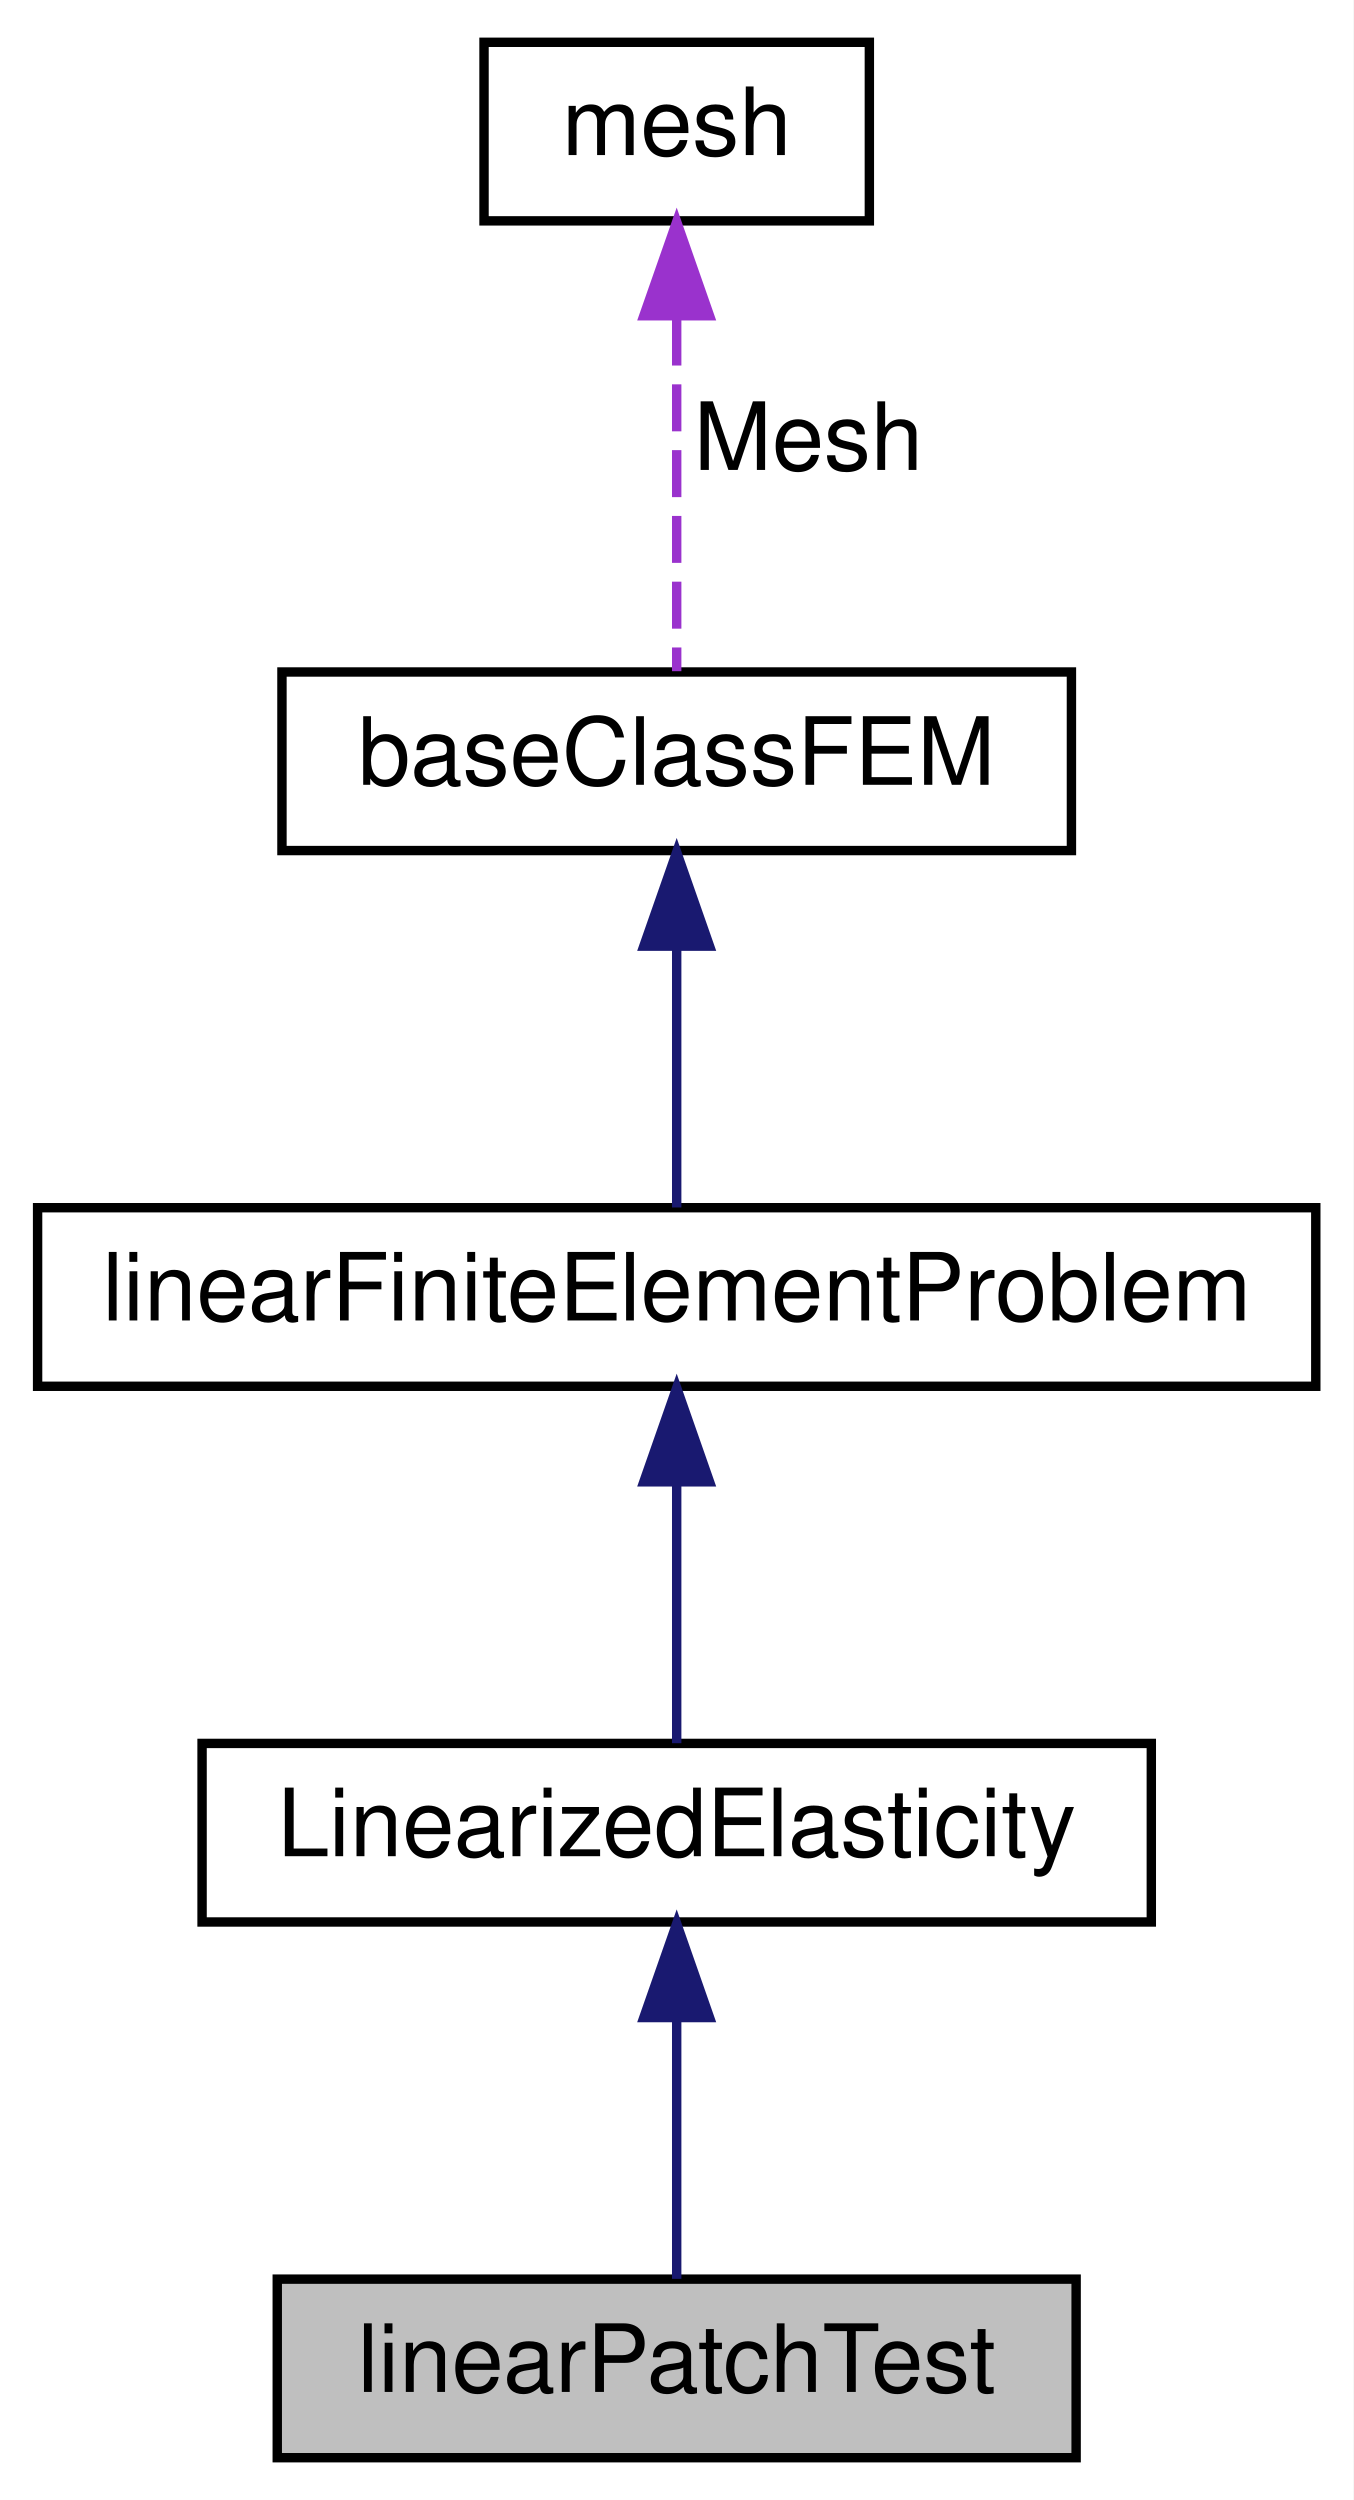
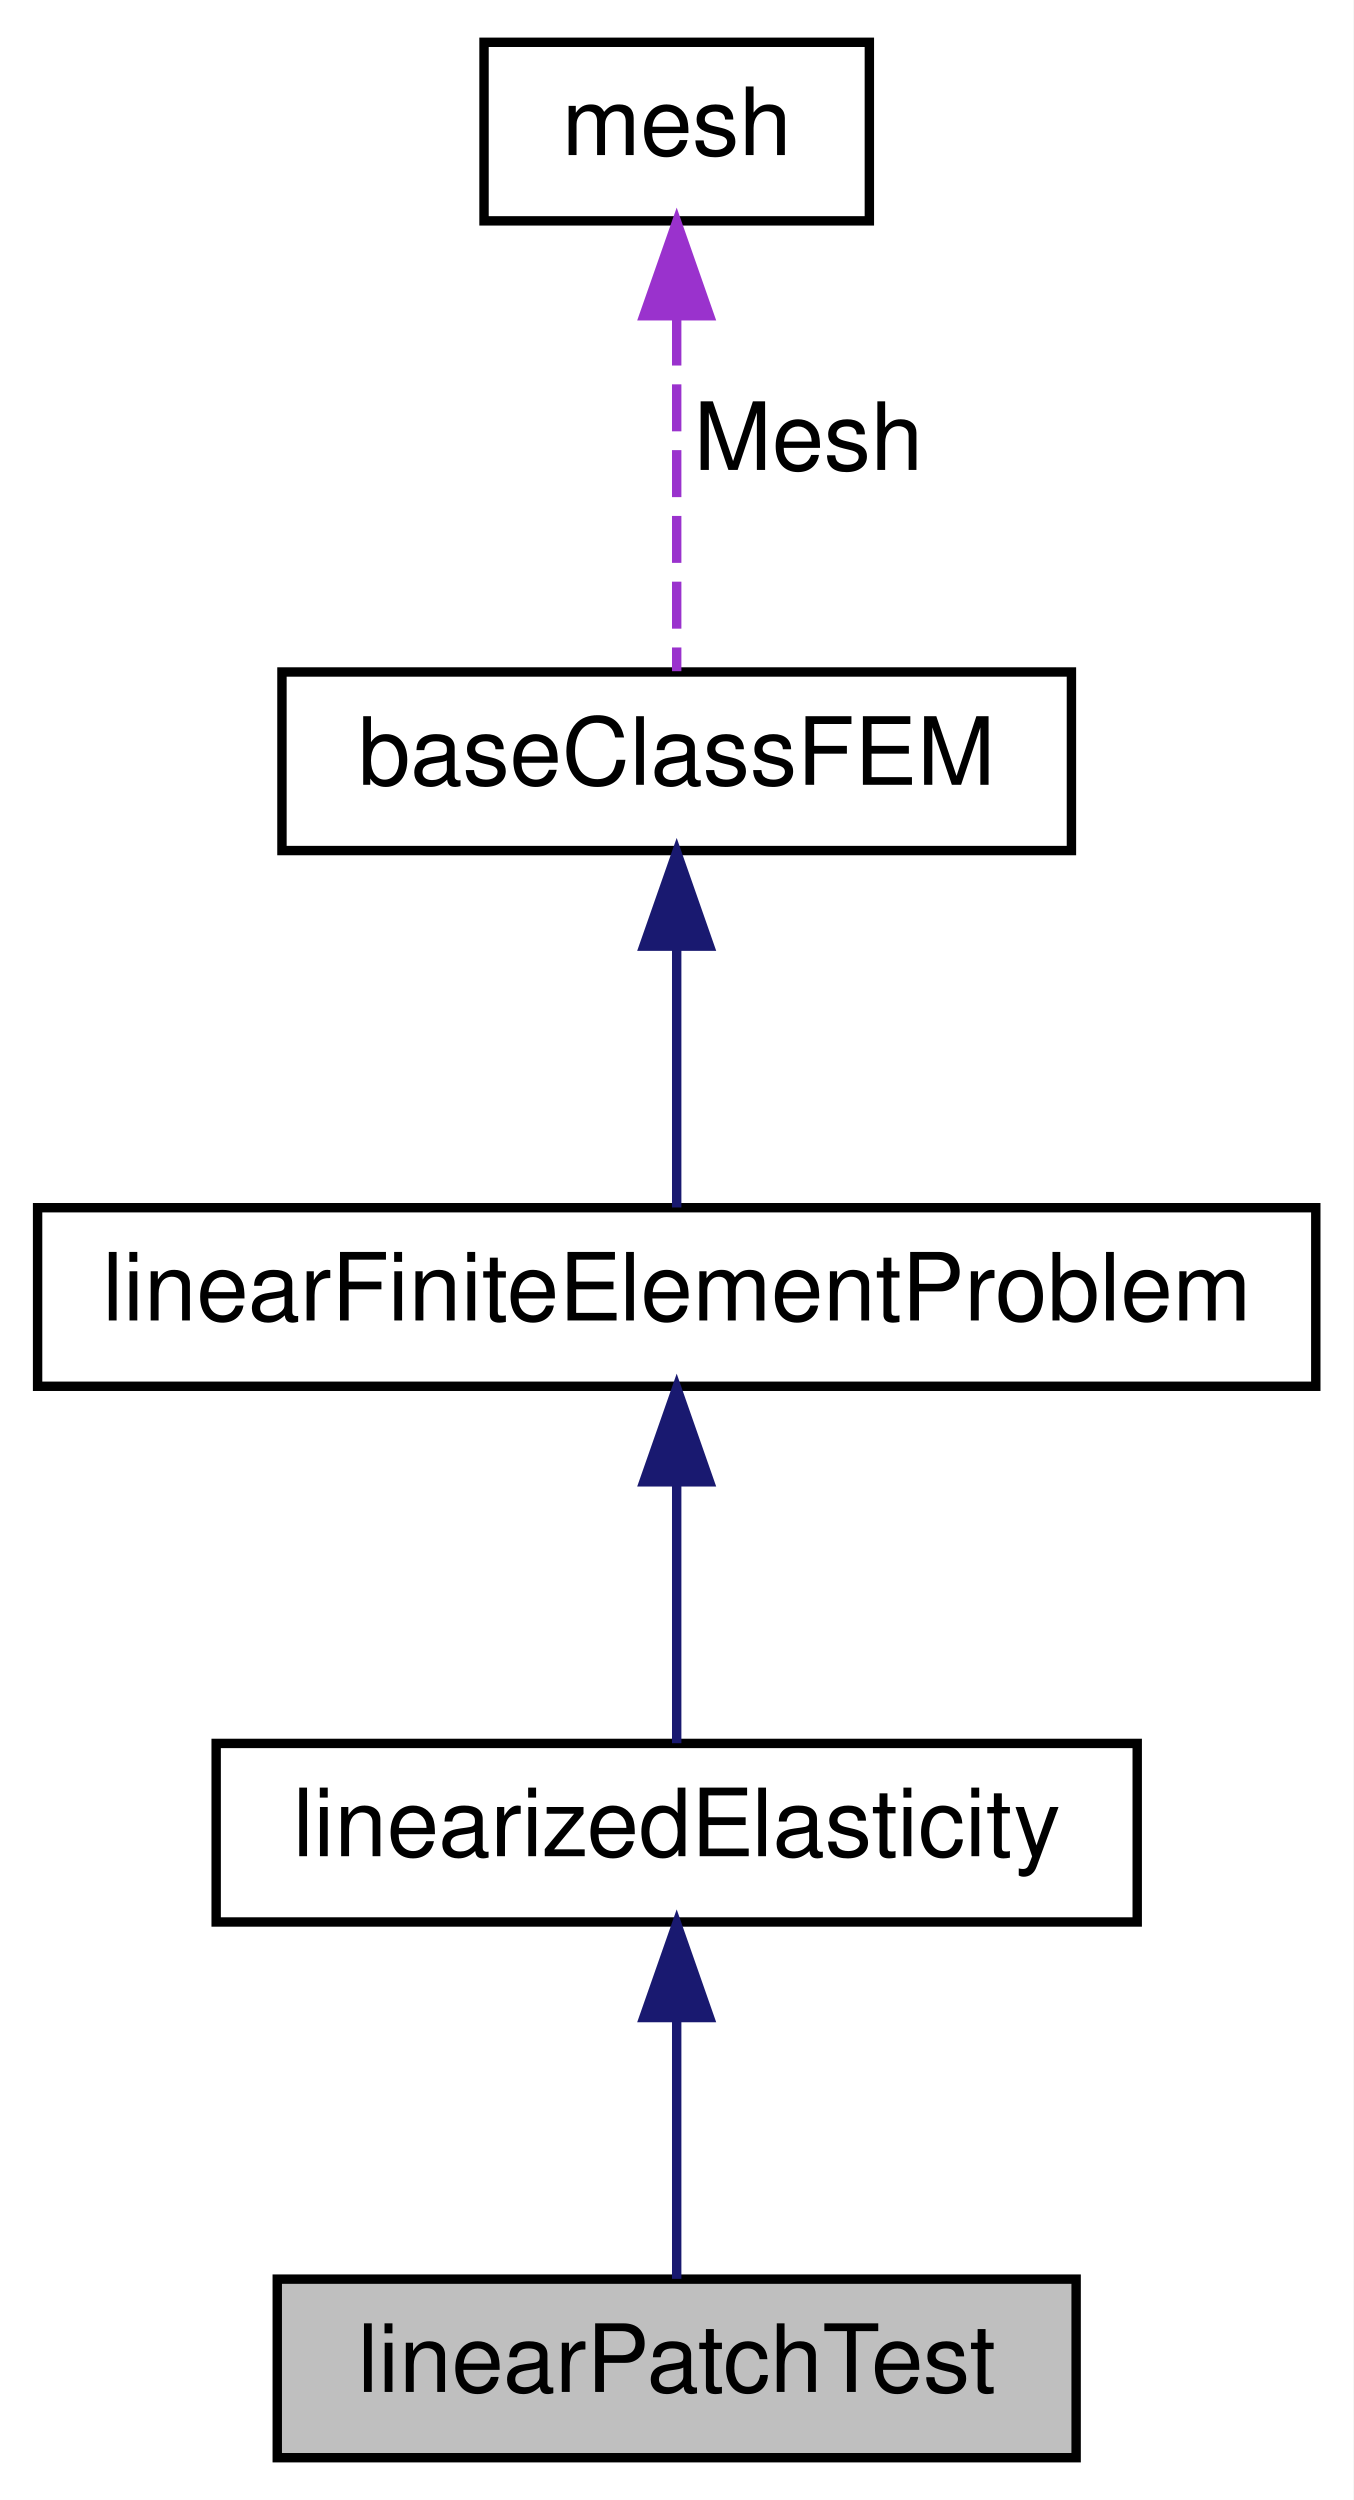
<svg xmlns="http://www.w3.org/2000/svg" xmlns:xlink="http://www.w3.org/1999/xlink" width="144pt" height="266pt" viewBox="0.00 0.00 144.00 266.00">
  <g id="graph0" class="graph" transform="scale(1 1) rotate(0) translate(4 262)">
    <polygon fill="#ffffff" stroke="transparent" points="-4,4 -4,-262 140,-262 140,4 -4,4" />
    <g id="node1" class="node">
      <polygon fill="#bfbfbf" stroke="#000000" points="25.5,-.5 25.5,-19.5 110.5,-19.5 110.5,-.5 25.5,-.5" />
      <text text-anchor="middle" x="68" y="-7.5" font-family="Helvetica,sans-Serif" font-size="10.00" fill="#000000">linearPatchTest</text>
    </g>
    <g id="node2" class="node">
      <g id="a_node2">
-         <a xlink:href="../../d9/df7/class_linearized_elasticity.html" target="_top" xlink:title="LinearizedElasticity">
-           <polygon fill="#ffffff" stroke="#000000" points="17.5,-57.5 17.5,-76.5 118.5,-76.5 118.5,-57.5 17.5,-57.5" />
-           <text text-anchor="middle" x="68" y="-64.5" font-family="Helvetica,sans-Serif" font-size="10.00" fill="#000000">LinearizedElasticity</text>
+         <a xlink:href="../../d4/dfd/classlinearized_elasticity.html" target="_top" xlink:title="linearizedElasticity">
+           <polygon fill="#ffffff" stroke="#000000" points="19,-57.5 19,-76.5 117,-76.5 117,-57.5 19,-57.5" />
+           <text text-anchor="middle" x="68" y="-64.5" font-family="Helvetica,sans-Serif" font-size="10.00" fill="#000000">linearizedElasticity</text>
        </a>
      </g>
    </g>
    <g id="edge1" class="edge">
      <path fill="none" stroke="#191970" d="M68,-47.234C68,-37.849 68,-27.065 68,-19.526" />
      <polygon fill="#191970" stroke="#191970" points="64.5,-47.331 68,-57.331 71.5,-47.331 64.5,-47.331" />
    </g>
    <g id="node3" class="node">
      <g id="a_node3">
        <a xlink:href="../../dc/d01/classlinear_finite_element_problem.html" target="_top" xlink:title="linearFiniteElementProblem">
          <polygon fill="#ffffff" stroke="#000000" points="0,-114.5 0,-133.5 136,-133.5 136,-114.5 0,-114.5" />
          <text text-anchor="middle" x="68" y="-121.5" font-family="Helvetica,sans-Serif" font-size="10.00" fill="#000000">linearFiniteElementProblem</text>
        </a>
      </g>
    </g>
    <g id="edge2" class="edge">
      <path fill="none" stroke="#191970" d="M68,-104.234C68,-94.849 68,-84.065 68,-76.526" />
      <polygon fill="#191970" stroke="#191970" points="64.5,-104.331 68,-114.331 71.5,-104.331 64.5,-104.331" />
    </g>
    <g id="node4" class="node">
      <g id="a_node4">
        <a xlink:href="../../d2/d31/classbase_class_f_e_m.html" target="_top" xlink:title="baseClassFEM">
          <polygon fill="#ffffff" stroke="#000000" points="26,-171.5 26,-190.5 110,-190.5 110,-171.5 26,-171.5" />
          <text text-anchor="middle" x="68" y="-178.5" font-family="Helvetica,sans-Serif" font-size="10.00" fill="#000000">baseClassFEM</text>
        </a>
      </g>
    </g>
    <g id="edge3" class="edge">
      <path fill="none" stroke="#191970" d="M68,-161.234C68,-151.849 68,-141.065 68,-133.526" />
      <polygon fill="#191970" stroke="#191970" points="64.5,-161.331 68,-171.331 71.5,-161.331 64.5,-161.331" />
    </g>
    <g id="node5" class="node">
      <g id="a_node5">
        <a xlink:href="../../d6/d6b/classmesh.html" target="_top" xlink:title="mesh">
          <polygon fill="#ffffff" stroke="#000000" points="47.5,-238.5 47.5,-257.5 88.5,-257.5 88.5,-238.5 47.5,-238.5" />
          <text text-anchor="middle" x="68" y="-245.5" font-family="Helvetica,sans-Serif" font-size="10.00" fill="#000000">mesh</text>
        </a>
      </g>
    </g>
    <g id="edge4" class="edge">
      <path fill="none" stroke="#9a32cd" stroke-dasharray="5,2" d="M68,-228.108C68,-215.714 68,-200.326 68,-190.582" />
      <polygon fill="#9a32cd" stroke="#9a32cd" points="64.5,-228.4 68,-238.4 71.5,-228.401 64.5,-228.4" />
      <text text-anchor="middle" x="82" y="-212" font-family="Helvetica,sans-Serif" font-size="10.00" fill="#000000"> Mesh</text>
    </g>
  </g>
</svg>
